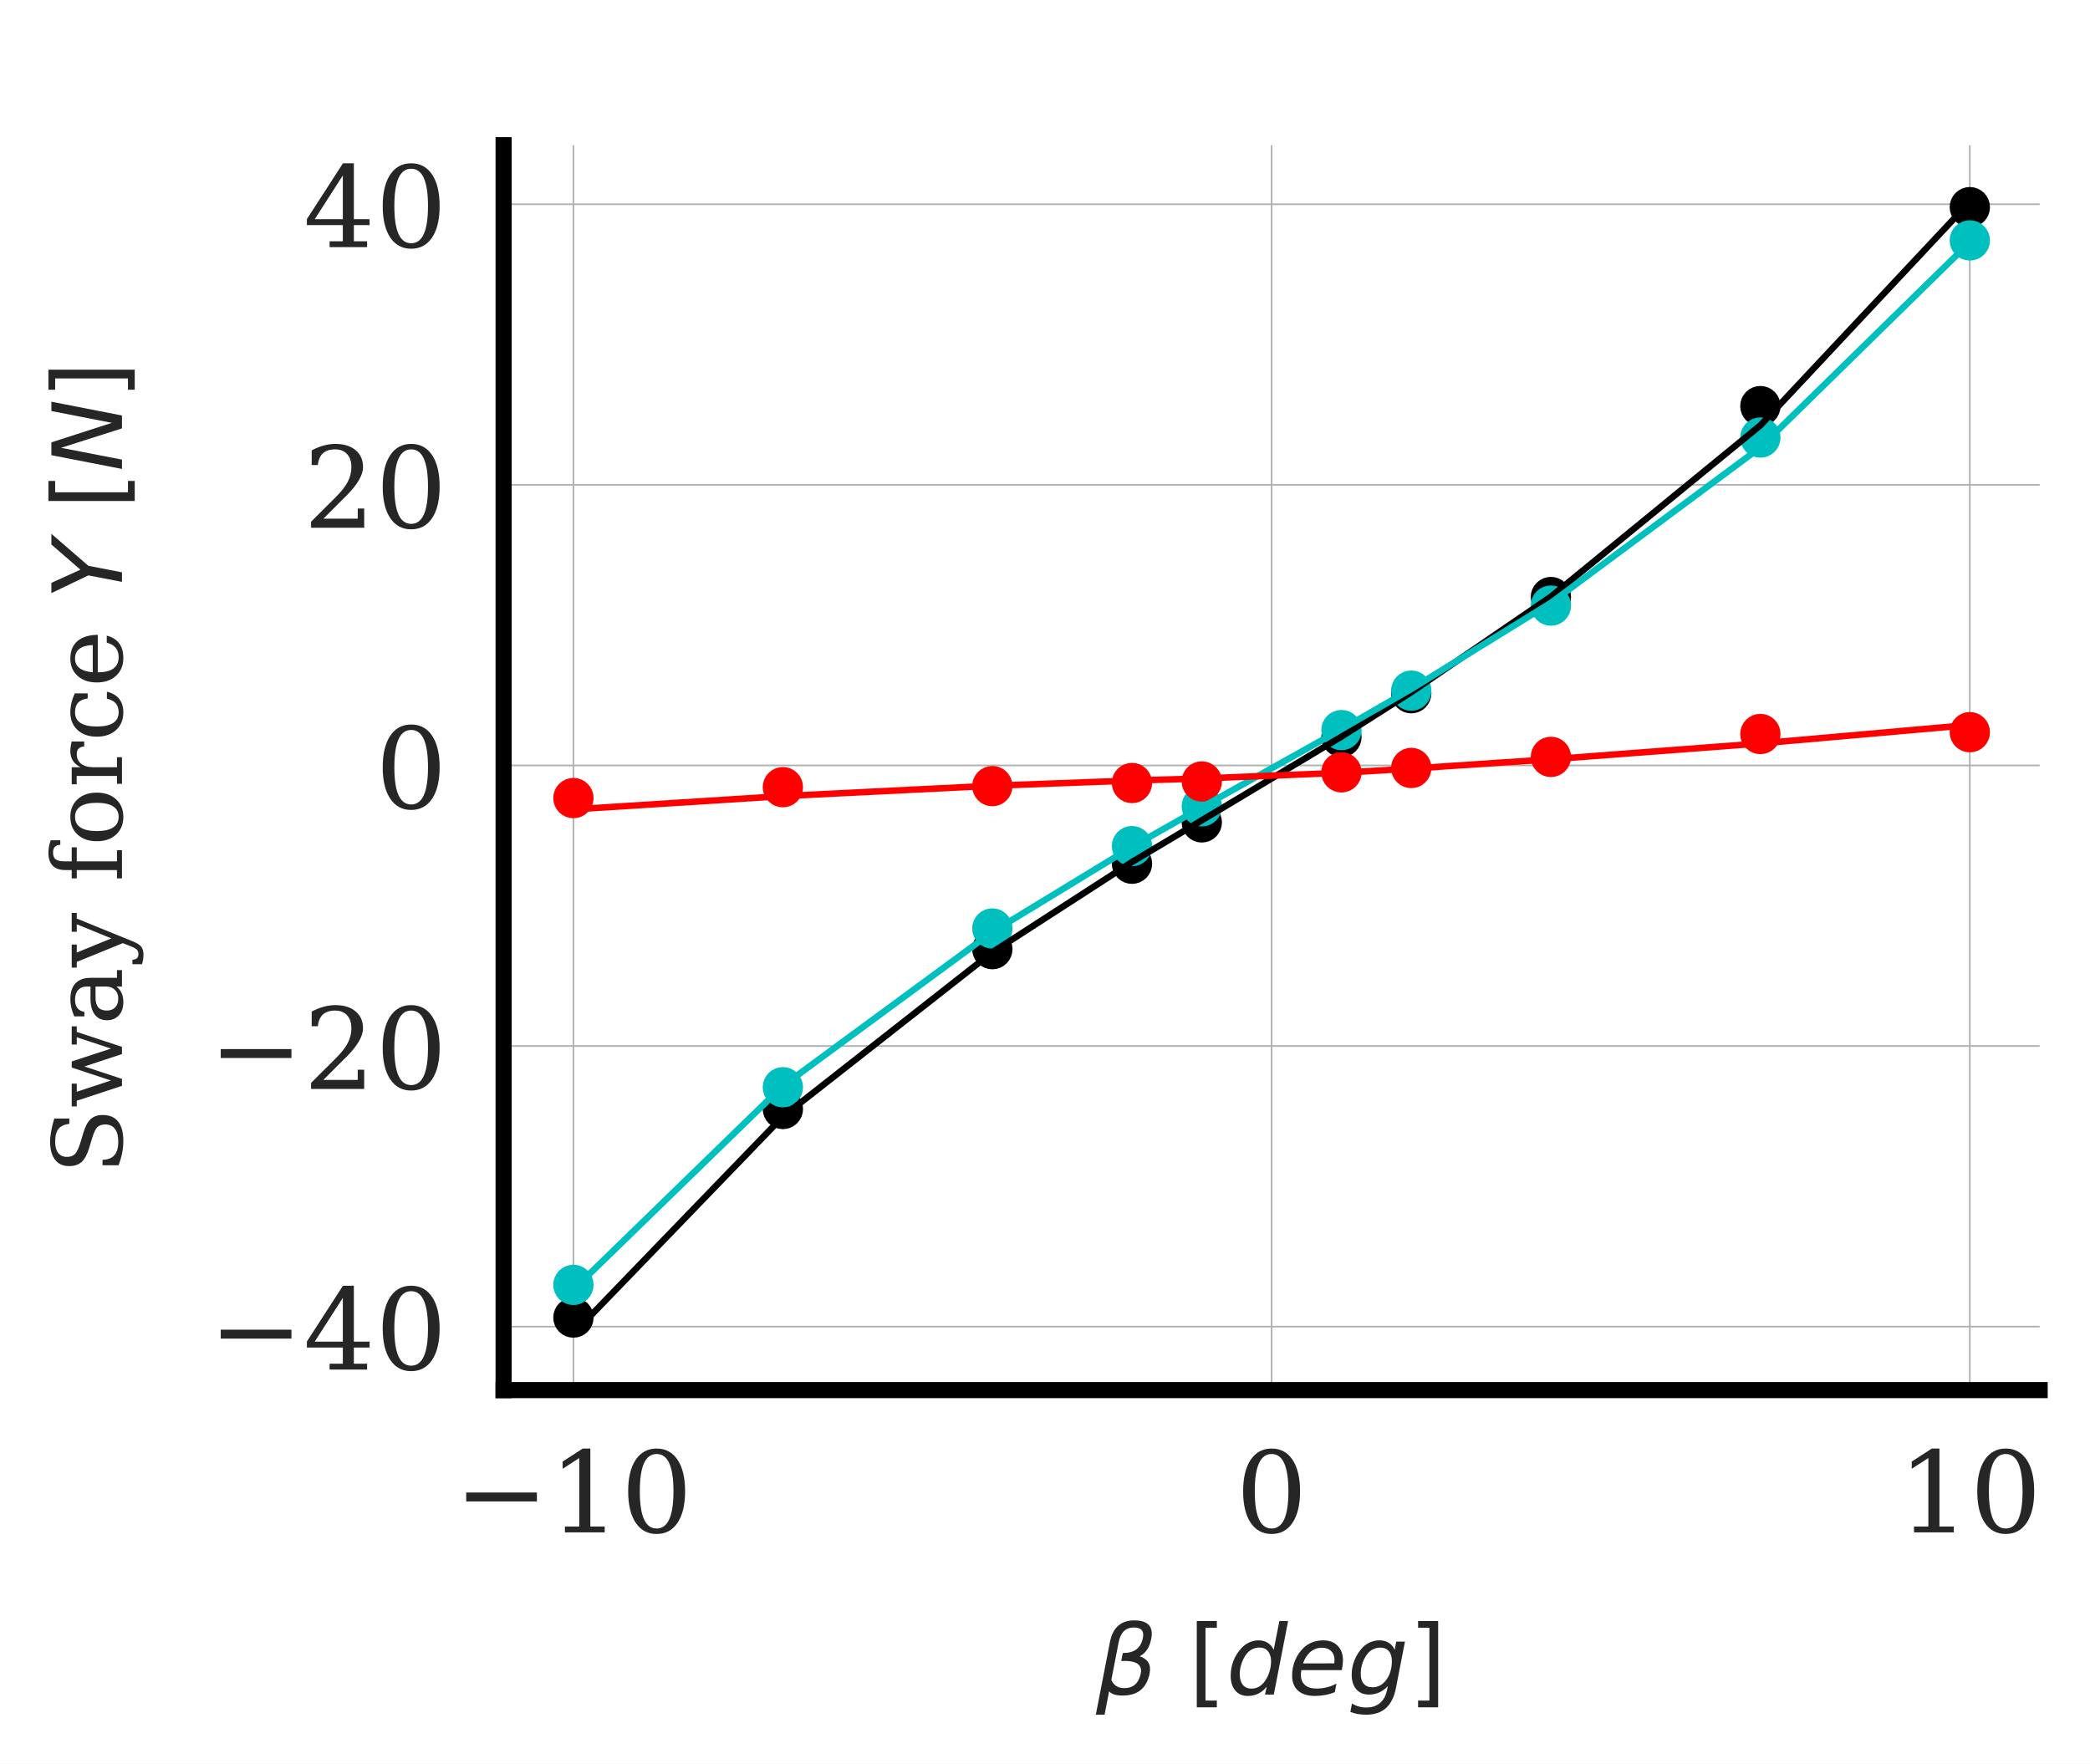
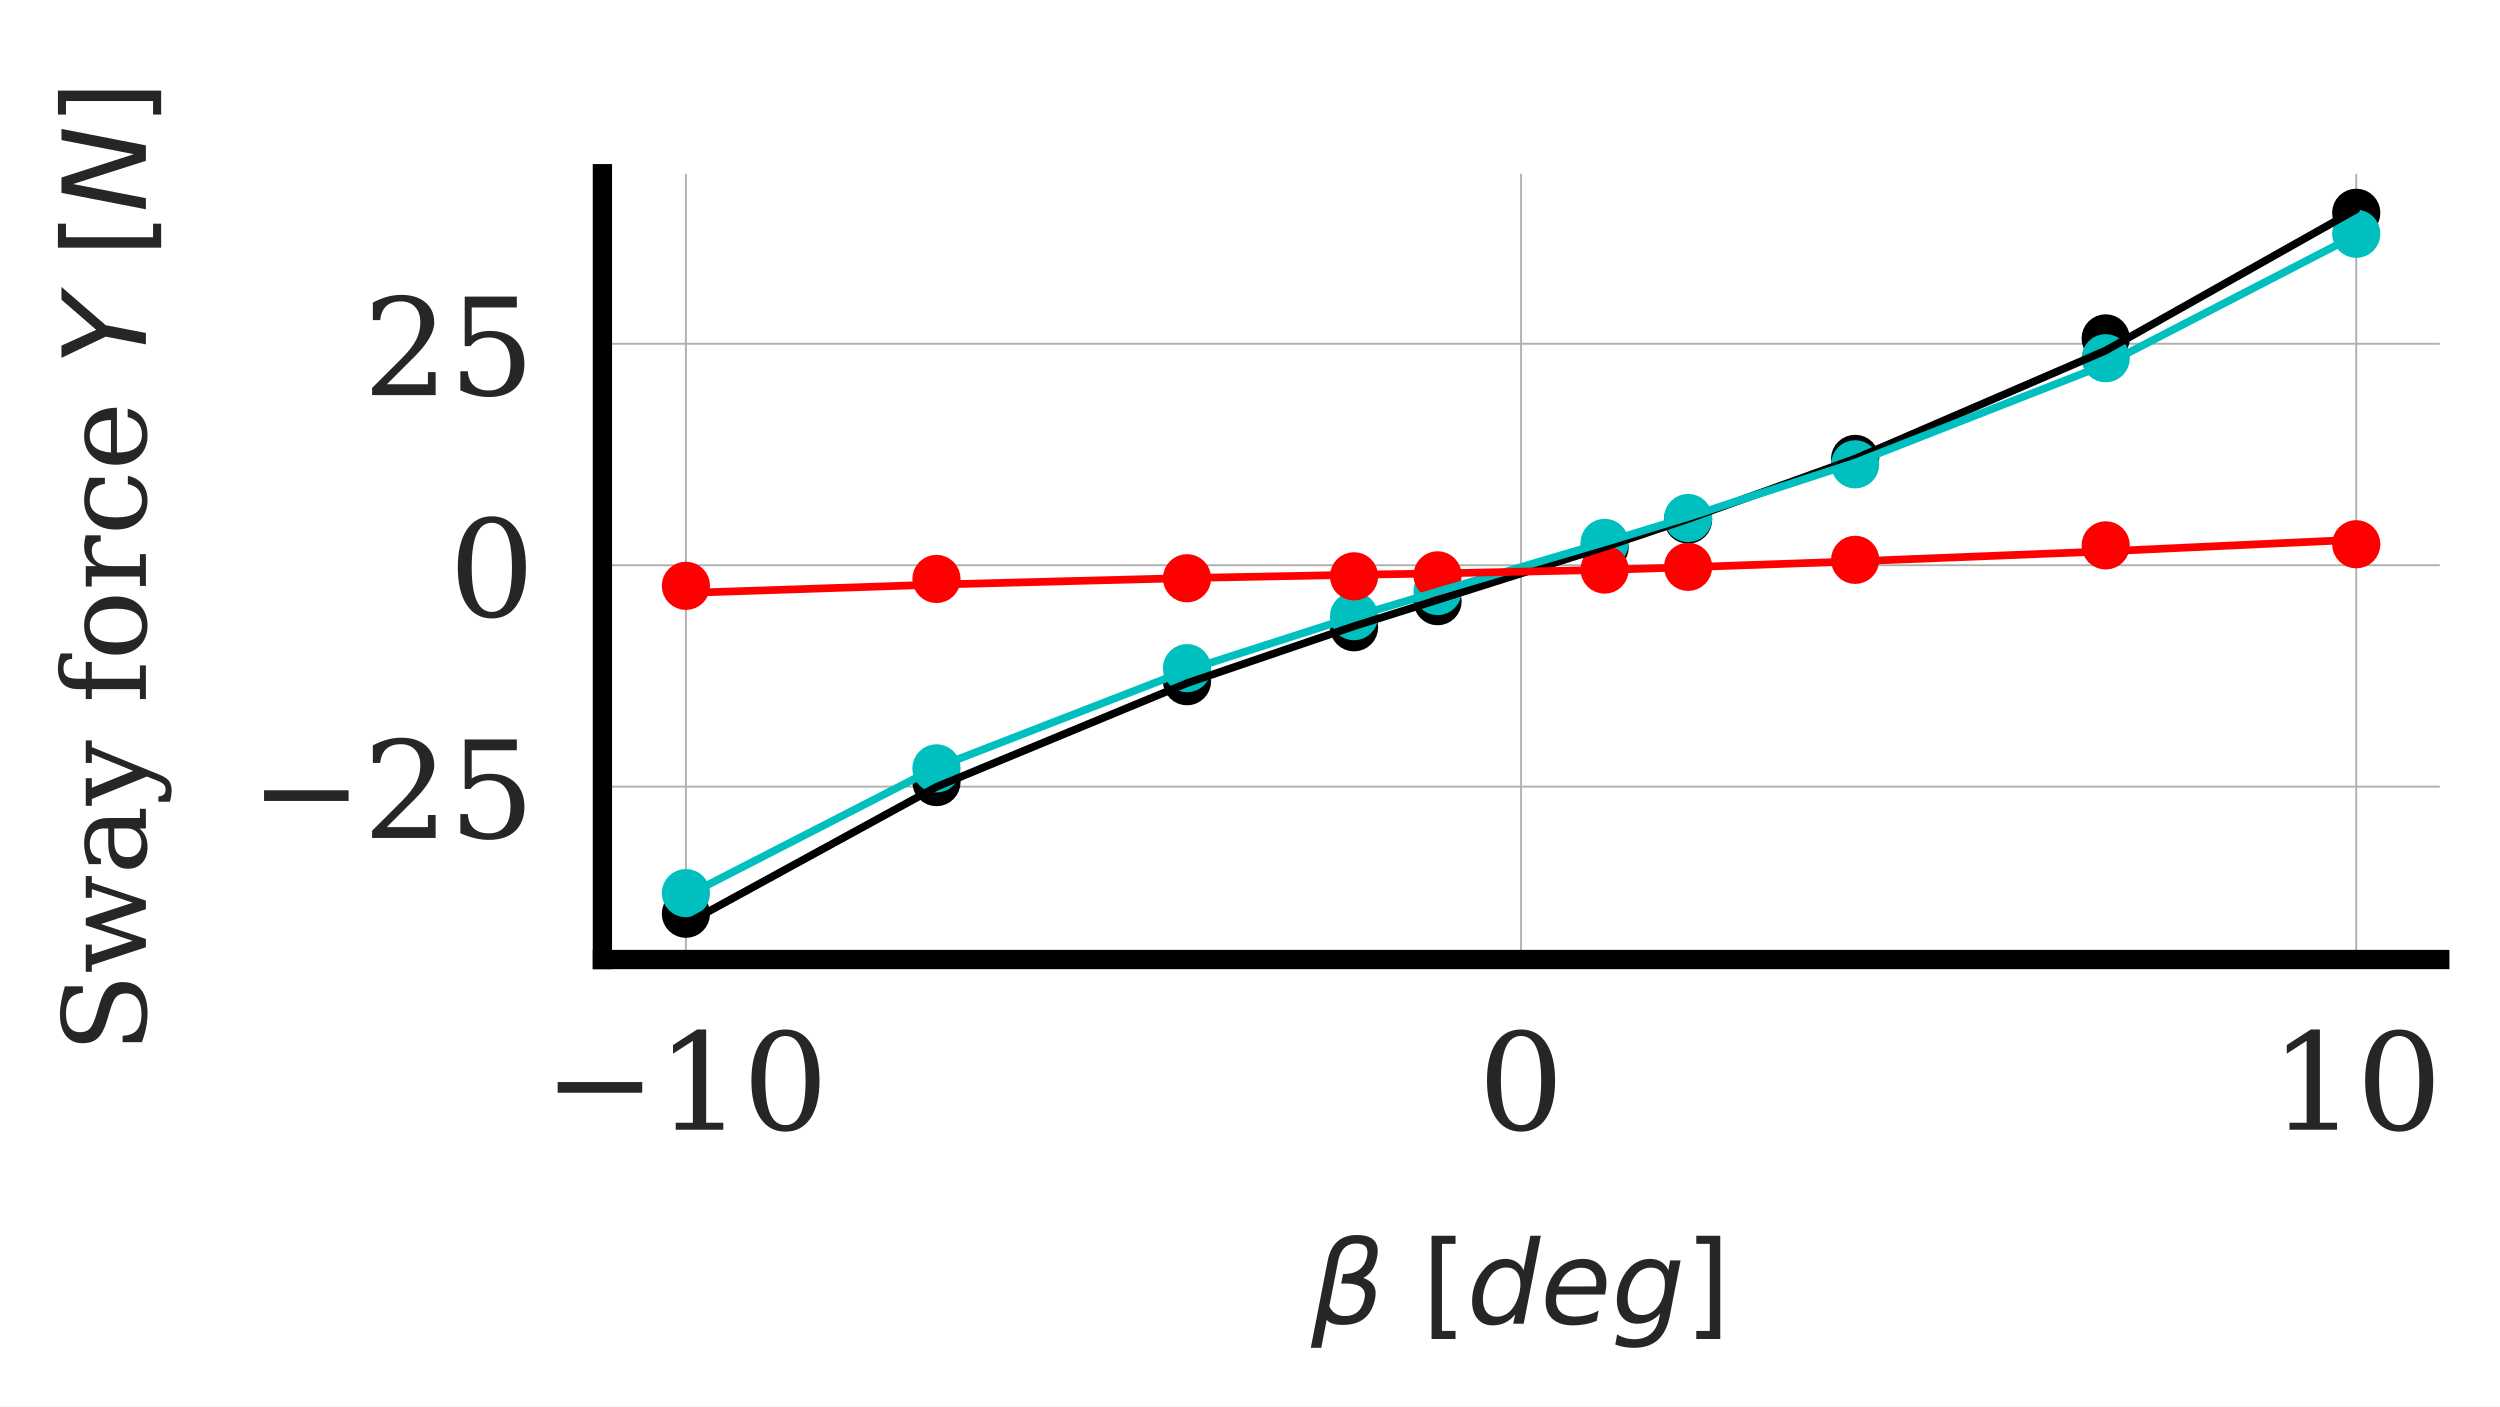
- <svg xmlns="http://www.w3.org/2000/svg" xmlns:xlink="http://www.w3.org/1999/xlink" width="129.54pt" height="109.312pt" viewBox="0 0 129.54 109.312" version="1.1">
+ <svg xmlns="http://www.w3.org/2000/svg" xmlns:xlink="http://www.w3.org/1999/xlink" width="129.54pt" height="72.874pt" viewBox="0 0 129.54 72.874" version="1.1">
  <defs>
    <style type="text/css">*{stroke-linejoin: round; stroke-linecap: butt}</style>
  </defs>
  <g id="figure_1">
    <g id="patch_1">
-       <path d="M 0 109.312  L 129.54 109.312  L 129.54 0  L 0 0  z " style="fill: #ffffff" />
+       <path d="M 0 72.874  L 129.54 72.874  L 129.54 0  L 0 0  z " style="fill: #ffffff" />
    </g>
    <g id="axes_1">
      <g id="patch_2">
-         <path d="M 31.214 86.157  L 126.419 86.157  L 126.419 9.001  L 31.214 9.001  z " style="fill: #ffffff" />
+         <path d="M 31.214 49.719  L 126.419 49.719  L 126.419 9.001  L 31.214 9.001  z " style="fill: #ffffff" />
      </g>
      <g id="matplotlib.axis_1">
        <g id="xtick_1">
          <g id="line2d_1">
-             <path d="M 35.541 86.157  L 35.541 9.001  " clip-path="url(#p367efa93bd)" style="fill: none; stroke: #b0b0b0; stroke-width: 0.1; stroke-linecap: round" />
+             <path d="M 35.541 49.719  L 35.541 9.001  " clip-path="url(#p3136cd28e3)" style="fill: none; stroke: #b0b0b0; stroke-width: 0.1; stroke-linecap: round" />
          </g>
          <g id="line2d_2" />
          <g id="text_1">
-             <g style="fill: #262626" transform="translate(28.15439 94.97553) scale(0.07 -0.07)">
+             <g style="fill: #262626" transform="translate(28.15439 58.53835) scale(0.07 -0.07)">
              <defs>
                <path id="DejaVuSerif-2212" d="M 678 2259  L 4684 2259  L 4684 1753  L 678 1753  L 678 2259  z " transform="scale(0.015625)" />
                <path id="DejaVuSerif-31" d="M 909 0  L 909 331  L 1722 331  L 1722 4213  L 781 3603  L 781 4013  L 1919 4750  L 2350 4750  L 2350 331  L 3163 331  L 3163 0  L 909 0  z " transform="scale(0.015625)" />
                <path id="DejaVuSerif-30" d="M 2034 219  Q 2513 219 2750 744  Q 2988 1269 2988 2328  Q 2988 3391 2750 3916  Q 2513 4441 2034 4441  Q 1556 4441 1318 3916  Q 1081 3391 1081 2328  Q 1081 1269 1318 744  Q 1556 219 2034 219  z M 2034 -91  Q 1275 -91 848 546  Q 422 1184 422 2328  Q 422 3475 848 4112  Q 1275 4750 2034 4750  Q 2797 4750 3222 4112  Q 3647 3475 3647 2328  Q 3647 1184 3222 546  Q 2797 -91 2034 -91  z " transform="scale(0.015625)" />
              </defs>
              <use xlink:href="#DejaVuSerif-2212" />
              <use xlink:href="#DejaVuSerif-31" x="83.789" />
              <use xlink:href="#DejaVuSerif-30" x="147.412" />
            </g>
          </g>
        </g>
        <g id="xtick_2">
          <g id="line2d_3">
-             <path d="M 78.816 86.157  L 78.816 9.001  " clip-path="url(#p367efa93bd)" style="fill: none; stroke: #b0b0b0; stroke-width: 0.1; stroke-linecap: round" />
+             <path d="M 78.816 49.719  L 78.816 9.001  " clip-path="url(#p3136cd28e3)" style="fill: none; stroke: #b0b0b0; stroke-width: 0.1; stroke-linecap: round" />
          </g>
          <g id="line2d_4" />
          <g id="text_2">
-             <g style="fill: #262626" transform="translate(76.58927 94.97553) scale(0.07 -0.07)">
+             <g style="fill: #262626" transform="translate(76.58927 58.53835) scale(0.07 -0.07)">
              <use xlink:href="#DejaVuSerif-30" />
            </g>
          </g>
        </g>
        <g id="xtick_3">
          <g id="line2d_5">
-             <path d="M 122.091 86.157  L 122.091 9.001  " clip-path="url(#p367efa93bd)" style="fill: none; stroke: #b0b0b0; stroke-width: 0.1; stroke-linecap: round" />
+             <path d="M 122.091 49.719  L 122.091 9.001  " clip-path="url(#p3136cd28e3)" style="fill: none; stroke: #b0b0b0; stroke-width: 0.1; stroke-linecap: round" />
          </g>
          <g id="line2d_6" />
          <g id="text_3">
-             <g style="fill: #262626" transform="translate(117.6375 94.97553) scale(0.07 -0.07)">
+             <g style="fill: #262626" transform="translate(117.6375 58.53835) scale(0.07 -0.07)">
              <use xlink:href="#DejaVuSerif-31" />
              <use xlink:href="#DejaVuSerif-30" x="63.623" />
            </g>
          </g>
        </g>
        <g id="text_4">
-           <g style="fill: #262626" transform="translate(67.92615 105.0513) scale(0.06 -0.06)">
+           <g style="fill: #262626" transform="translate(67.92615 68.61413) scale(0.06 -0.06)">
            <defs>
              <path id="DejaVuSans-Oblique-3b2" d="M 872 216  L 572 -1331  L -6 -1331  L 928 3478  Q 1206 4903 2538 4903  Q 3888 4903 3659 3700  Q 3503 2844 2894 2531  Q 3713 2250 3553 1416  Q 3272 -69 1759 -66  Q 1097 -63 872 216  z M 1019 966  Q 1259 422 1875 425  Q 2775 425 2966 1406  Q 3138 2288 1675 2219  L 1778 2750  Q 2909 2731 3106 3750  Q 3241 4438 2509 4434  Q 1691 4434 1503 3459  L 1019 966  z " transform="scale(0.015625)" />
              <path id="DejaVuSerif-20" transform="scale(0.015625)" />
              <path id="DejaVuSans-5b" d="M 550 4863  L 1875 4863  L 1875 4416  L 1125 4416  L 1125 -397  L 1875 -397  L 1875 -844  L 550 -844  L 550 4863  z " transform="scale(0.015625)" />
              <path id="DejaVuSans-Oblique-64" d="M 2675 525  Q 2444 222 2128 65  Q 1813 -91 1428 -91  Q 903 -91 598 267  Q 294 625 294 1247  Q 294 1766 478 2236  Q 663 2706 1013 3078  Q 1244 3325 1534 3454  Q 1825 3584 2144 3584  Q 2481 3584 2739 3421  Q 2997 3259 3138 2956  L 3513 4863  L 4091 4863  L 3144 0  L 2566 0  L 2675 525  z M 891 1350  Q 891 897 1095 644  Q 1300 391 1663 391  Q 1931 391 2161 520  Q 2391 650 2566 903  Q 2750 1166 2856 1509  Q 2963 1853 2963 2188  Q 2963 2622 2758 2865  Q 2553 3109 2194 3109  Q 1922 3109 1687 2981  Q 1453 2853 1288 2613  Q 1106 2353 998 2009  Q 891 1666 891 1350  z " transform="scale(0.015625)" />
              <path id="DejaVuSans-Oblique-65" d="M 3078 2063  Q 3088 2113 3092 2166  Q 3097 2219 3097 2272  Q 3097 2653 2873 2875  Q 2650 3097 2266 3097  Q 1838 3097 1509 2826  Q 1181 2556 1013 2059  L 3078 2063  z M 3578 1613  L 903 1613  Q 884 1494 878 1425  Q 872 1356 872 1306  Q 872 872 1139 634  Q 1406 397 1894 397  Q 2269 397 2603 481  Q 2938 566 3225 728  L 3116 159  Q 2806 34 2476 -28  Q 2147 -91 1806 -91  Q 1078 -91 686 257  Q 294 606 294 1247  Q 294 1794 489 2264  Q 684 2734 1063 3103  Q 1306 3334 1642 3459  Q 1978 3584 2356 3584  Q 2950 3584 3301 3228  Q 3653 2872 3653 2272  Q 3653 2128 3634 1964  Q 3616 1800 3578 1613  z " transform="scale(0.015625)" />
              <path id="DejaVuSans-Oblique-67" d="M 3816 3500  L 3219 434  Q 3047 -456 2561 -893  Q 2075 -1331 1253 -1331  Q 950 -1331 690 -1286  Q 431 -1241 206 -1147  L 313 -588  Q 525 -725 762 -790  Q 1000 -856 1269 -856  Q 1816 -856 2167 -557  Q 2519 -259 2631 300  L 2681 563  Q 2441 288 2122 144  Q 1803 0 1434 0  Q 903 0 598 351  Q 294 703 294 1319  Q 294 1803 478 2267  Q 663 2731 997 3091  Q 1219 3328 1514 3456  Q 1809 3584 2131 3584  Q 2484 3584 2746 3420  Q 3009 3256 3138 2956  L 3238 3500  L 3816 3500  z M 2950 2216  Q 2950 2641 2750 2872  Q 2550 3103 2181 3103  Q 1953 3103 1747 3012  Q 1541 2922 1394 2759  Q 1156 2491 1023 2127  Q 891 1763 891 1375  Q 891 944 1092 712  Q 1294 481 1672 481  Q 2219 481 2584 976  Q 2950 1472 2950 2216  z " transform="scale(0.015625)" />
              <path id="DejaVuSans-5d" d="M 1947 4863  L 1947 -844  L 622 -844  L 622 -397  L 1369 -397  L 1369 4416  L 622 4416  L 622 4863  L 1947 4863  z " transform="scale(0.015625)" />
            </defs>
            <use xlink:href="#DejaVuSans-Oblique-3b2" transform="translate(0 0.390625)" />
            <use xlink:href="#DejaVuSerif-20" transform="translate(63.81836 0.390625)" />
            <use xlink:href="#DejaVuSans-5b" transform="translate(95.60547 0.390625)" />
            <use xlink:href="#DejaVuSans-Oblique-64" transform="translate(134.6191 0.390625)" />
            <use xlink:href="#DejaVuSans-Oblique-65" transform="translate(198.0957 0.390625)" />
            <use xlink:href="#DejaVuSans-Oblique-67" transform="translate(259.6191 0.390625)" />
            <use xlink:href="#DejaVuSans-5d" transform="translate(323.0957 0.390625)" />
          </g>
        </g>
      </g>
      <g id="matplotlib.axis_2">
        <g id="ytick_1">
          <g id="line2d_7">
-             <path d="M 31.214 82.224  L 126.419 82.224  " clip-path="url(#p367efa93bd)" style="fill: none; stroke: #b0b0b0; stroke-width: 0.1; stroke-linecap: round" />
+             <path d="M 31.214 40.76  L 126.419 40.76  " clip-path="url(#p3136cd28e3)" style="fill: none; stroke: #b0b0b0; stroke-width: 0.1; stroke-linecap: round" />
          </g>
          <g id="line2d_8" />
          <g id="text_5">
-             <g style="fill: #262626" transform="translate(12.94024 84.88382) scale(0.07 -0.07)">
-               <defs>
-                 <path id="DejaVuSerif-34" d="M 2234 1581  L 2234 4063  L 641 1581  L 2234 1581  z M 3609 0  L 1484 0  L 1484 331  L 2234 331  L 2234 1247  L 197 1247  L 197 1588  L 2241 4750  L 2859 4750  L 2859 1581  L 3750 1581  L 3750 1247  L 2859 1247  L 2859 331  L 3609 331  L 3609 0  z " transform="scale(0.015625)" />
-               </defs>
-               <use xlink:href="#DejaVuSerif-2212" />
-               <use xlink:href="#DejaVuSerif-34" x="83.789" />
-               <use xlink:href="#DejaVuSerif-30" x="147.412" />
-             </g>
-           </g>
-         </g>
-         <g id="ytick_2">
-           <g id="line2d_9">
-             <path d="M 31.214 64.832  L 126.419 64.832  " clip-path="url(#p367efa93bd)" style="fill: none; stroke: #b0b0b0; stroke-width: 0.1; stroke-linecap: round" />
-           </g>
-           <g id="line2d_10" />
-           <g id="text_6">
-             <g style="fill: #262626" transform="translate(12.94024 67.49194) scale(0.07 -0.07)">
+             <g style="fill: #262626" transform="translate(12.94024 43.41979) scale(0.07 -0.07)">
              <defs>
                <path id="DejaVuSerif-32" d="M 819 3553  L 469 3553  L 469 4384  Q 803 4563 1142 4656  Q 1481 4750 1806 4750  Q 2534 4750 2956 4397  Q 3378 4044 3378 3438  Q 3378 2753 2422 1800  Q 2347 1728 2309 1691  L 1131 513  L 3078 513  L 3078 1088  L 3444 1088  L 3444 0  L 434 0  L 434 341  L 1850 1753  Q 2319 2222 2519 2614  Q 2719 3006 2719 3438  Q 2719 3909 2473 4175  Q 2228 4441 1797 4441  Q 1350 4441 1106 4219  Q 863 3997 819 3553  z " transform="scale(0.015625)" />
+                 <path id="DejaVuSerif-35" d="M 3219 4666  L 3219 4153  L 1081 4153  L 1081 2816  Q 1244 2928 1461 2984  Q 1678 3041 1947 3041  Q 2703 3041 3140 2622  Q 3578 2203 3578 1478  Q 3578 738 3136 323  Q 2694 -91 1894 -91  Q 1572 -91 1234 -12  Q 897 66 544 225  L 544 1131  L 897 1131  Q 925 688 1179 453  Q 1434 219 1894 219  Q 2388 219 2653 544  Q 2919 869 2919 1478  Q 2919 2084 2655 2407  Q 2391 2731 1894 2731  Q 1613 2731 1398 2631  Q 1184 2531 1019 2322  L 750 2322  L 750 4666  L 3219 4666  z " transform="scale(0.015625)" />
              </defs>
              <use xlink:href="#DejaVuSerif-2212" />
              <use xlink:href="#DejaVuSerif-32" x="83.789" />
-               <use xlink:href="#DejaVuSerif-30" x="147.412" />
+               <use xlink:href="#DejaVuSerif-35" x="147.412" />
+             </g>
+           </g>
+         </g>
+         <g id="ytick_2">
+           <g id="line2d_9">
+             <path d="M 31.214 29.287  L 126.419 29.287  " clip-path="url(#p3136cd28e3)" style="fill: none; stroke: #b0b0b0; stroke-width: 0.1; stroke-linecap: round" />
+           </g>
+           <g id="line2d_10" />
+           <g id="text_6">
+             <g style="fill: #262626" transform="translate(23.25977 31.94667) scale(0.07 -0.07)">
+               <use xlink:href="#DejaVuSerif-30" />
            </g>
          </g>
        </g>
        <g id="ytick_3">
          <g id="line2d_11">
-             <path d="M 31.214 47.441  L 126.419 47.441  " clip-path="url(#p367efa93bd)" style="fill: none; stroke: #b0b0b0; stroke-width: 0.1; stroke-linecap: round" />
+             <path d="M 31.214 17.814  L 126.419 17.814  " clip-path="url(#p3136cd28e3)" style="fill: none; stroke: #b0b0b0; stroke-width: 0.1; stroke-linecap: round" />
          </g>
          <g id="line2d_12" />
          <g id="text_7">
-             <g style="fill: #262626" transform="translate(23.25977 50.10006) scale(0.07 -0.07)">
-               <use xlink:href="#DejaVuSerif-30" />
-             </g>
-           </g>
-         </g>
-         <g id="ytick_4">
-           <g id="line2d_13">
-             <path d="M 31.214 30.049  L 126.419 30.049  " clip-path="url(#p367efa93bd)" style="fill: none; stroke: #b0b0b0; stroke-width: 0.1; stroke-linecap: round" />
-           </g>
-           <g id="line2d_14" />
-           <g id="text_8">
-             <g style="fill: #262626" transform="translate(18.80602 32.70818) scale(0.07 -0.07)">
+             <g style="fill: #262626" transform="translate(18.80602 20.47355) scale(0.07 -0.07)">
              <use xlink:href="#DejaVuSerif-32" />
-               <use xlink:href="#DejaVuSerif-30" x="63.623" />
-             </g>
-           </g>
-         </g>
-         <g id="ytick_5">
-           <g id="line2d_15">
-             <path d="M 31.214 12.657  L 126.419 12.657  " clip-path="url(#p367efa93bd)" style="fill: none; stroke: #b0b0b0; stroke-width: 0.1; stroke-linecap: round" />
-           </g>
-           <g id="line2d_16" />
-           <g id="text_9">
-             <g style="fill: #262626" transform="translate(18.80602 15.3163) scale(0.07 -0.07)">
-               <use xlink:href="#DejaVuSerif-34" />
-               <use xlink:href="#DejaVuSerif-30" x="63.623" />
-             </g>
-           </g>
-         </g>
-         <g id="text_10">
-           <g style="fill: #262626" transform="translate(7.56024 72.77867) rotate(-90) scale(0.06 -0.06)">
+               <use xlink:href="#DejaVuSerif-35" x="63.623" />
+             </g>
+           </g>
+         </g>
+         <g id="text_8">
+           <g style="fill: #262626" transform="translate(7.56024 54.56008) rotate(-90) scale(0.06 -0.06)">
            <defs>
              <path id="DejaVuSerif-53" d="M 594 225  L 594 1288  L 953 1284  Q 969 753 1261 498  Q 1553 244 2150 244  Q 2706 244 2998 464  Q 3291 684 3291 1106  Q 3291 1444 3114 1625  Q 2938 1806 2369 1978  L 1753 2163  Q 1084 2366 811 2669  Q 538 2972 538 3500  Q 538 4094 959 4422  Q 1381 4750 2144 4750  Q 2469 4750 2856 4679  Q 3244 4609 3681 4475  L 3681 3481  L 3328 3481  Q 3275 3975 2998 4195  Q 2722 4416 2156 4416  Q 1663 4416 1405 4214  Q 1147 4013 1147 3628  Q 1147 3294 1340 3103  Q 1534 2913 2163 2725  L 2741 2553  Q 3375 2363 3645 2067  Q 3916 1772 3916 1275  Q 3916 597 3481 253  Q 3047 -91 2188 -91  Q 1803 -91 1404 -12  Q 1006 66 594 225  z " transform="scale(0.015625)" />
              <path id="DejaVuSerif-77" d="M 3072 3322  L 3922 728  L 4672 2988  L 4191 2988  L 4191 3322  L 5394 3322  L 5394 2988  L 5025 2988  L 4038 0  L 3559 0  L 2741 2484  L 1919 0  L 1459 0  L 475 2988  L 103 2988  L 103 3322  L 1606 3322  L 1606 2988  L 1069 2988  L 1813 728  L 2669 3322  L 3072 3322  z " transform="scale(0.015625)" />
              <path id="DejaVuSerif-61" d="M 2547 1044  L 2547 1747  L 1806 1747  Q 1378 1747 1168 1562  Q 959 1378 959 997  Q 959 650 1171 447  Q 1384 244 1747 244  Q 2106 244 2326 466  Q 2547 688 2547 1044  z M 3122 2075  L 3122 331  L 3634 331  L 3634 0  L 2547 0  L 2547 359  Q 2356 128 2106 18  Q 1856 -91 1522 -91  Q 969 -91 644 203  Q 319 497 319 997  Q 319 1513 691 1797  Q 1063 2081 1741 2081  L 2547 2081  L 2547 2309  Q 2547 2688 2317 2895  Q 2088 3103 1672 3103  Q 1328 3103 1125 2947  Q 922 2791 872 2484  L 575 2484  L 575 3156  Q 875 3284 1158 3348  Q 1441 3413 1709 3413  Q 2400 3413 2761 3070  Q 3122 2728 3122 2075  z " transform="scale(0.015625)" />
              <path id="DejaVuSerif-79" d="M 1381 -609  L 1600 -56  L 359 2988  L -19 2988  L -19 3322  L 1509 3322  L 1509 2988  L 978 2988  L 1913 703  L 2847 2988  L 2350 2988  L 2350 3322  L 3597 3322  L 3597 2988  L 3225 2988  L 1703 -750  Q 1547 -1138 1356 -1280  Q 1166 -1422 819 -1422  Q 672 -1422 517 -1397  Q 363 -1372 206 -1325  L 206 -691  L 500 -691  Q 519 -903 608 -995  Q 697 -1088 884 -1088  Q 1056 -1088 1161 -992  Q 1266 -897 1381 -609  z " transform="scale(0.015625)" />
              <path id="DejaVuSerif-66" d="M 2753 4078  L 2450 4078  Q 2447 4313 2317 4434  Q 2188 4556 1941 4556  Q 1619 4556 1487 4379  Q 1356 4203 1356 3750  L 1356 3322  L 2284 3322  L 2284 2988  L 1356 2988  L 1356 331  L 2094 331  L 2094 0  L 231 0  L 231 331  L 781 331  L 781 2988  L 231 2988  L 231 3322  L 781 3322  L 781 3738  Q 781 4294 1070 4578  Q 1359 4863 1919 4863  Q 2128 4863 2337 4825  Q 2547 4788 2753 4709  L 2753 4078  z " transform="scale(0.015625)" />
              <path id="DejaVuSerif-6f" d="M 1925 219  Q 2388 219 2623 584  Q 2859 950 2859 1663  Q 2859 2375 2623 2739  Q 2388 3103 1925 3103  Q 1463 3103 1227 2739  Q 991 2375 991 1663  Q 991 950 1228 584  Q 1466 219 1925 219  z M 1925 -91  Q 1200 -91 759 389  Q 319 869 319 1663  Q 319 2456 758 2934  Q 1197 3413 1925 3413  Q 2653 3413 3092 2934  Q 3531 2456 3531 1663  Q 3531 869 3092 389  Q 2653 -91 1925 -91  z " transform="scale(0.015625)" />
              <path id="DejaVuSerif-72" d="M 3059 3328  L 3059 2497  L 2728 2497  Q 2713 2744 2591 2866  Q 2469 2988 2234 2988  Q 1809 2988 1582 2694  Q 1356 2400 1356 1850  L 1356 331  L 2022 331  L 2022 0  L 263 0  L 263 331  L 781 331  L 781 2994  L 231 2994  L 231 3322  L 1356 3322  L 1356 2731  Q 1525 3078 1790 3245  Q 2056 3413 2438 3413  Q 2578 3413 2733 3391  Q 2888 3369 3059 3328  z " transform="scale(0.015625)" />
              <path id="DejaVuSerif-63" d="M 3291 997  Q 3169 466 2822 187  Q 2475 -91 1925 -91  Q 1200 -91 759 389  Q 319 869 319 1663  Q 319 2459 759 2936  Q 1200 3413 1925 3413  Q 2241 3413 2553 3339  Q 2866 3266 3181 3116  L 3181 2266  L 2847 2266  Q 2781 2703 2561 2903  Q 2341 3103 1931 3103  Q 1466 3103 1228 2742  Q 991 2381 991 1663  Q 991 944 1227 581  Q 1463 219 1931 219  Q 2303 219 2525 412  Q 2747 606 2828 997  L 3291 997  z " transform="scale(0.015625)" />
              <path id="DejaVuSerif-65" d="M 3469 1600  L 991 1600  L 991 1575  Q 991 903 1244 561  Q 1497 219 1991 219  Q 2369 219 2611 417  Q 2853 616 2950 1006  L 3413 1006  Q 3275 459 2904 184  Q 2534 -91 1931 -91  Q 1203 -91 761 389  Q 319 869 319 1663  Q 319 2450 753 2931  Q 1188 3413 1894 3413  Q 2647 3413 3050 2948  Q 3453 2484 3469 1600  z M 2791 1931  Q 2772 2513 2545 2808  Q 2319 3103 1894 3103  Q 1497 3103 1269 2806  Q 1041 2509 991 1931  L 2791 1931  z " transform="scale(0.015625)" />
              <path id="DejaVuSans-Oblique-59" d="M 403 4666  L 1081 4666  L 1953 2747  L 3616 4666  L 4325 4666  L 2209 2222  L 1778 0  L 1147 0  L 1575 2222  L 403 4666  z " transform="scale(0.015625)" />
              <path id="DejaVuSans-Oblique-4e" d="M 1081 4666  L 1931 4666  L 3219 666  L 4000 4666  L 4616 4666  L 3706 0  L 2853 0  L 1569 4025  L 788 0  L 172 0  L 1081 4666  z " transform="scale(0.015625)" />
            </defs>
            <use xlink:href="#DejaVuSerif-53" transform="translate(0 0.015625)" />
            <use xlink:href="#DejaVuSerif-77" transform="translate(68.50586 0.015625)" />
            <use xlink:href="#DejaVuSerif-61" transform="translate(154.1016 0.015625)" />
            <use xlink:href="#DejaVuSerif-79" transform="translate(213.7207 0.015625)" />
            <use xlink:href="#DejaVuSerif-20" transform="translate(270.2148 0.015625)" />
            <use xlink:href="#DejaVuSerif-66" transform="translate(302.002 0.015625)" />
            <use xlink:href="#DejaVuSerif-6f" transform="translate(339.0137 0.015625)" />
            <use xlink:href="#DejaVuSerif-72" transform="translate(399.2188 0.015625)" />
            <use xlink:href="#DejaVuSerif-63" transform="translate(447.0215 0.015625)" />
            <use xlink:href="#DejaVuSerif-65" transform="translate(503.0273 0.015625)" />
            <use xlink:href="#DejaVuSerif-20" transform="translate(562.207 0.015625)" />
            <use xlink:href="#DejaVuSans-Oblique-59" transform="translate(593.9941 0.015625)" />
            <use xlink:href="#DejaVuSerif-20" transform="translate(655.0781 0.015625)" />
            <use xlink:href="#DejaVuSans-5b" transform="translate(686.8652 0.015625)" />
            <use xlink:href="#DejaVuSans-Oblique-4e" transform="translate(725.8789 0.015625)" />
            <use xlink:href="#DejaVuSans-5d" transform="translate(800.6836 0.015625)" />
          </g>
        </g>
      </g>
+       <g id="line2d_13">
+         <defs>
+           <path id="mb1a12a301b" d="M 0 0.75  C 0.199 0.75 0.39 0.671 0.53 0.53  C 0.671 0.39 0.75 0.199 0.75 0  C 0.75 -0.199 0.671 -0.39 0.53 -0.53  C 0.39 -0.671 0.199 -0.75 0 -0.75  C -0.199 -0.75 -0.39 -0.671 -0.53 -0.53  C -0.671 -0.39 -0.75 -0.199 -0.75 0  C -0.75 0.199 -0.671 0.39 -0.53 0.53  C -0.39 0.671 -0.199 0.75 0 0.75  z " style="stroke: #000000" />
+         </defs>
+         <g clip-path="url(#p3136cd28e3)">
+           <use xlink:href="#mb1a12a301b" x="35.541" y="47.347" style="stroke: #000000" />
+           <use xlink:href="#mb1a12a301b" x="48.524" y="40.525" style="stroke: #000000" />
+           <use xlink:href="#mb1a12a301b" x="61.506" y="35.297" style="stroke: #000000" />
+           <use xlink:href="#mb1a12a301b" x="70.161" y="32.503" style="stroke: #000000" />
+           <use xlink:href="#mb1a12a301b" x="74.489" y="31.15" style="stroke: #000000" />
+           <use xlink:href="#mb1a12a301b" x="83.144" y="28.358" style="stroke: #000000" />
+           <use xlink:href="#mb1a12a301b" x="87.471" y="26.925" style="stroke: #000000" />
+           <use xlink:href="#mb1a12a301b" x="96.126" y="23.779" style="stroke: #000000" />
+           <use xlink:href="#mb1a12a301b" x="109.109" y="17.534" style="stroke: #000000" />
+           <use xlink:href="#mb1a12a301b" x="122.091" y="11.027" style="stroke: #000000" />
+         </g>
+       </g>
+       <g id="line2d_14">
+         <defs>
+           <path id="m9f383785ac" d="M 0 0.75  C 0.199 0.75 0.39 0.671 0.53 0.53  C 0.671 0.39 0.75 0.199 0.75 0  C 0.75 -0.199 0.671 -0.39 0.53 -0.53  C 0.39 -0.671 0.199 -0.75 0 -0.75  C -0.199 -0.75 -0.39 -0.671 -0.53 -0.53  C -0.671 -0.39 -0.75 -0.199 -0.75 0  C -0.75 0.199 -0.671 0.39 -0.53 0.53  C -0.39 0.671 -0.199 0.75 0 0.75  z " style="stroke: #00bfbf" />
+         </defs>
+         <g clip-path="url(#p3136cd28e3)">
+           <use xlink:href="#m9f383785ac" x="35.541" y="46.278" style="fill: #00bfbf; stroke: #00bfbf" />
+           <use xlink:href="#m9f383785ac" x="48.524" y="39.814" style="fill: #00bfbf; stroke: #00bfbf" />
+           <use xlink:href="#m9f383785ac" x="61.506" y="34.621" style="fill: #00bfbf; stroke: #00bfbf" />
+           <use xlink:href="#m9f383785ac" x="70.161" y="31.927" style="fill: #00bfbf; stroke: #00bfbf" />
+           <use xlink:href="#m9f383785ac" x="74.489" y="30.625" style="fill: #00bfbf; stroke: #00bfbf" />
+           <use xlink:href="#m9f383785ac" x="83.144" y="28.132" style="fill: #00bfbf; stroke: #00bfbf" />
+           <use xlink:href="#m9f383785ac" x="87.471" y="26.841" style="fill: #00bfbf; stroke: #00bfbf" />
+           <use xlink:href="#m9f383785ac" x="96.126" y="24.059" style="fill: #00bfbf; stroke: #00bfbf" />
+           <use xlink:href="#m9f383785ac" x="109.109" y="18.562" style="fill: #00bfbf; stroke: #00bfbf" />
+           <use xlink:href="#m9f383785ac" x="122.091" y="12.114" style="fill: #00bfbf; stroke: #00bfbf" />
+         </g>
+       </g>
+       <g id="line2d_15">
+         <defs>
+           <path id="mf0f3cd2e56" d="M 0 0.75  C 0.199 0.75 0.39 0.671 0.53 0.53  C 0.671 0.39 0.75 0.199 0.75 0  C 0.75 -0.199 0.671 -0.39 0.53 -0.53  C 0.39 -0.671 0.199 -0.75 0 -0.75  C -0.199 -0.75 -0.39 -0.671 -0.53 -0.53  C -0.671 -0.39 -0.75 -0.199 -0.75 0  C -0.75 0.199 -0.671 0.39 -0.53 0.53  C -0.39 0.671 -0.199 0.75 0 0.75  z " style="stroke: #ff0000" />
+         </defs>
+         <g clip-path="url(#p3136cd28e3)">
+           <use xlink:href="#mf0f3cd2e56" x="35.541" y="30.355" style="fill: #ff0000; stroke: #ff0000" />
+           <use xlink:href="#mf0f3cd2e56" x="48.524" y="29.999" style="fill: #ff0000; stroke: #ff0000" />
+           <use xlink:href="#mf0f3cd2e56" x="61.506" y="29.963" style="fill: #ff0000; stroke: #ff0000" />
+           <use xlink:href="#mf0f3cd2e56" x="70.161" y="29.862" style="fill: #ff0000; stroke: #ff0000" />
+           <use xlink:href="#mf0f3cd2e56" x="74.489" y="29.812" style="fill: #ff0000; stroke: #ff0000" />
+           <use xlink:href="#mf0f3cd2e56" x="83.144" y="29.513" style="fill: #ff0000; stroke: #ff0000" />
+           <use xlink:href="#mf0f3cd2e56" x="87.471" y="29.371" style="fill: #ff0000; stroke: #ff0000" />
+           <use xlink:href="#mf0f3cd2e56" x="96.126" y="29.008" style="fill: #ff0000; stroke: #ff0000" />
+           <use xlink:href="#mf0f3cd2e56" x="109.109" y="28.259" style="fill: #ff0000; stroke: #ff0000" />
+           <use xlink:href="#mf0f3cd2e56" x="122.091" y="28.2" style="fill: #ff0000; stroke: #ff0000" />
+         </g>
+       </g>
+       <g id="line2d_16">
+         <path d="M 35.541 47.869  L 48.524 40.772  L 61.506 35.398  L 70.161 32.446  L 74.489 31.083  L 83.144 28.345  L 87.471 26.892  L 96.126 23.768  L 109.109 18.164  L 122.091 10.852  " clip-path="url(#p3136cd28e3)" style="fill: none; stroke: #000000; stroke-width: 0.4; stroke-linecap: round" />
+       </g>
      <g id="line2d_17">
-         <defs>
-           <path id="m7043c4475c" d="M 0 0.75  C 0.199 0.75 0.39 0.671 0.53 0.53  C 0.671 0.39 0.75 0.199 0.75 0  C 0.75 -0.199 0.671 -0.39 0.53 -0.53  C 0.39 -0.671 0.199 -0.75 0 -0.75  C -0.199 -0.75 -0.39 -0.671 -0.53 -0.53  C -0.671 -0.39 -0.75 -0.199 -0.75 0  C -0.75 0.199 -0.671 0.39 -0.53 0.53  C -0.39 0.671 -0.199 0.75 0 0.75  z " style="stroke: #000000" />
-         </defs>
-         <g clip-path="url(#p367efa93bd)">
-           <use xlink:href="#m7043c4475c" x="35.541" y="81.66" style="stroke: #000000" />
-           <use xlink:href="#m7043c4475c" x="48.524" y="68.735" style="stroke: #000000" />
-           <use xlink:href="#m7043c4475c" x="61.506" y="58.828" style="stroke: #000000" />
-           <use xlink:href="#m7043c4475c" x="70.161" y="53.533" style="stroke: #000000" />
-           <use xlink:href="#m7043c4475c" x="74.489" y="50.97" style="stroke: #000000" />
-           <use xlink:href="#m7043c4475c" x="83.144" y="45.679" style="stroke: #000000" />
-           <use xlink:href="#m7043c4475c" x="87.471" y="42.964" style="stroke: #000000" />
-           <use xlink:href="#m7043c4475c" x="96.126" y="37.004" style="stroke: #000000" />
-           <use xlink:href="#m7043c4475c" x="109.109" y="25.17" style="stroke: #000000" />
-           <use xlink:href="#m7043c4475c" x="122.091" y="12.841" style="stroke: #000000" />
-         </g>
+         <path d="M 35.541 46.431  L 48.524 39.769  L 61.506 34.734  L 70.161 31.951  L 74.489 30.656  L 83.144 28.104  L 87.471 26.789  L 96.126 23.97  L 109.109 18.884  L 122.091 12.175  " clip-path="url(#p3136cd28e3)" style="fill: none; stroke: #00bfbf; stroke-width: 0.4; stroke-linecap: round" />
      </g>
      <g id="line2d_18">
-         <defs>
-           <path id="m52e05e5b53" d="M 0 0.75  C 0.199 0.75 0.39 0.671 0.53 0.53  C 0.671 0.39 0.75 0.199 0.75 0  C 0.75 -0.199 0.671 -0.39 0.53 -0.53  C 0.39 -0.671 0.199 -0.75 0 -0.75  C -0.199 -0.75 -0.39 -0.671 -0.53 -0.53  C -0.671 -0.39 -0.75 -0.199 -0.75 0  C -0.75 0.199 -0.671 0.39 -0.53 0.53  C -0.39 0.671 -0.199 0.75 0 0.75  z " style="stroke: #00bfbf" />
-         </defs>
-         <g clip-path="url(#p367efa93bd)">
-           <use xlink:href="#m52e05e5b53" x="35.541" y="79.637" style="fill: #00bfbf; stroke: #00bfbf" />
-           <use xlink:href="#m52e05e5b53" x="48.524" y="67.387" style="fill: #00bfbf; stroke: #00bfbf" />
-           <use xlink:href="#m52e05e5b53" x="61.506" y="57.547" style="fill: #00bfbf; stroke: #00bfbf" />
-           <use xlink:href="#m52e05e5b53" x="70.161" y="52.443" style="fill: #00bfbf; stroke: #00bfbf" />
-           <use xlink:href="#m52e05e5b53" x="74.489" y="49.975" style="fill: #00bfbf; stroke: #00bfbf" />
-           <use xlink:href="#m52e05e5b53" x="83.144" y="45.251" style="fill: #00bfbf; stroke: #00bfbf" />
-           <use xlink:href="#m52e05e5b53" x="87.471" y="42.805" style="fill: #00bfbf; stroke: #00bfbf" />
-           <use xlink:href="#m52e05e5b53" x="96.126" y="37.534" style="fill: #00bfbf; stroke: #00bfbf" />
-           <use xlink:href="#m52e05e5b53" x="109.109" y="27.118" style="fill: #00bfbf; stroke: #00bfbf" />
-           <use xlink:href="#m52e05e5b53" x="122.091" y="14.9" style="fill: #00bfbf; stroke: #00bfbf" />
-         </g>
-       </g>
-       <g id="line2d_19">
-         <defs>
-           <path id="mf9d9ce47b9" d="M 0 0.75  C 0.199 0.75 0.39 0.671 0.53 0.53  C 0.671 0.39 0.75 0.199 0.75 0  C 0.75 -0.199 0.671 -0.39 0.53 -0.53  C 0.39 -0.671 0.199 -0.75 0 -0.75  C -0.199 -0.75 -0.39 -0.671 -0.53 -0.53  C -0.671 -0.39 -0.75 -0.199 -0.75 0  C -0.75 0.199 -0.671 0.39 -0.53 0.53  C -0.39 0.671 -0.199 0.75 0 0.75  z " style="stroke: #ff0000" />
-         </defs>
-         <g clip-path="url(#p367efa93bd)">
-           <use xlink:href="#mf9d9ce47b9" x="35.541" y="49.464" style="fill: #ff0000; stroke: #ff0000" />
-           <use xlink:href="#mf9d9ce47b9" x="48.524" y="48.789" style="fill: #ff0000; stroke: #ff0000" />
-           <use xlink:href="#mf9d9ce47b9" x="61.506" y="48.722" style="fill: #ff0000; stroke: #ff0000" />
-           <use xlink:href="#mf9d9ce47b9" x="70.161" y="48.531" style="fill: #ff0000; stroke: #ff0000" />
-           <use xlink:href="#mf9d9ce47b9" x="74.489" y="48.436" style="fill: #ff0000; stroke: #ff0000" />
-           <use xlink:href="#mf9d9ce47b9" x="83.144" y="47.869" style="fill: #ff0000; stroke: #ff0000" />
-           <use xlink:href="#mf9d9ce47b9" x="87.471" y="47.599" style="fill: #ff0000; stroke: #ff0000" />
-           <use xlink:href="#mf9d9ce47b9" x="96.126" y="46.911" style="fill: #ff0000; stroke: #ff0000" />
-           <use xlink:href="#mf9d9ce47b9" x="109.109" y="45.493" style="fill: #ff0000; stroke: #ff0000" />
-           <use xlink:href="#mf9d9ce47b9" x="122.091" y="45.381" style="fill: #ff0000; stroke: #ff0000" />
-         </g>
-       </g>
-       <g id="line2d_20">
-         <path d="M 35.541 82.65  L 48.524 69.203  L 61.506 59.02  L 70.161 53.426  L 74.489 50.843  L 83.144 45.655  L 87.471 42.902  L 96.126 36.983  L 109.109 26.364  L 122.091 12.508  " clip-path="url(#p367efa93bd)" style="fill: none; stroke: #000000; stroke-width: 0.4; stroke-linecap: round" />
-       </g>
-       <g id="line2d_21">
-         <path d="M 35.541 79.926  L 48.524 67.302  L 61.506 57.761  L 70.161 52.489  L 74.489 50.035  L 83.144 45.198  L 87.471 42.707  L 96.126 37.365  L 109.109 27.728  L 122.091 15.015  " clip-path="url(#p367efa93bd)" style="fill: none; stroke: #00bfbf; stroke-width: 0.4; stroke-linecap: round" />
-       </g>
-       <g id="line2d_22">
-         <path d="M 35.541 50.164  L 48.524 49.341  L 61.506 48.7  L 70.161 48.378  L 74.489 48.249  L 83.144 47.897  L 87.471 47.636  L 96.126 47.059  L 109.109 46.077  L 122.091 44.933  " clip-path="url(#p367efa93bd)" style="fill: none; stroke: #ff0000; stroke-width: 0.4; stroke-linecap: round" />
+         <path d="M 35.541 30.725  L 48.524 30.29  L 61.506 29.952  L 70.161 29.782  L 74.489 29.714  L 83.144 29.528  L 87.471 29.39  L 96.126 29.086  L 109.109 28.567  L 122.091 27.964  " clip-path="url(#p3136cd28e3)" style="fill: none; stroke: #ff0000; stroke-width: 0.4; stroke-linecap: round" />
      </g>
      <g id="patch_3">
-         <path d="M 31.214 86.157  L 31.214 9.001  " style="fill: none; stroke: #000000; stroke-linejoin: miter; stroke-linecap: square" />
+         <path d="M 31.214 49.719  L 31.214 9.001  " style="fill: none; stroke: #000000; stroke-linejoin: miter; stroke-linecap: square" />
      </g>
      <g id="patch_4">
-         <path d="M 31.214 86.157  L 126.419 86.157  " style="fill: none; stroke: #000000; stroke-linejoin: miter; stroke-linecap: square" />
+         <path d="M 31.214 49.719  L 126.419 49.719  " style="fill: none; stroke: #000000; stroke-linejoin: miter; stroke-linecap: square" />
      </g>
    </g>
  </g>
  <defs>
-     <clipPath id="p367efa93bd">
-       <rect x="31.214" y="9.001" width="95.205" height="77.156" />
+     <clipPath id="p3136cd28e3">
+       <rect x="31.214" y="9.001" width="95.205" height="40.719" />
    </clipPath>
  </defs>
</svg>
